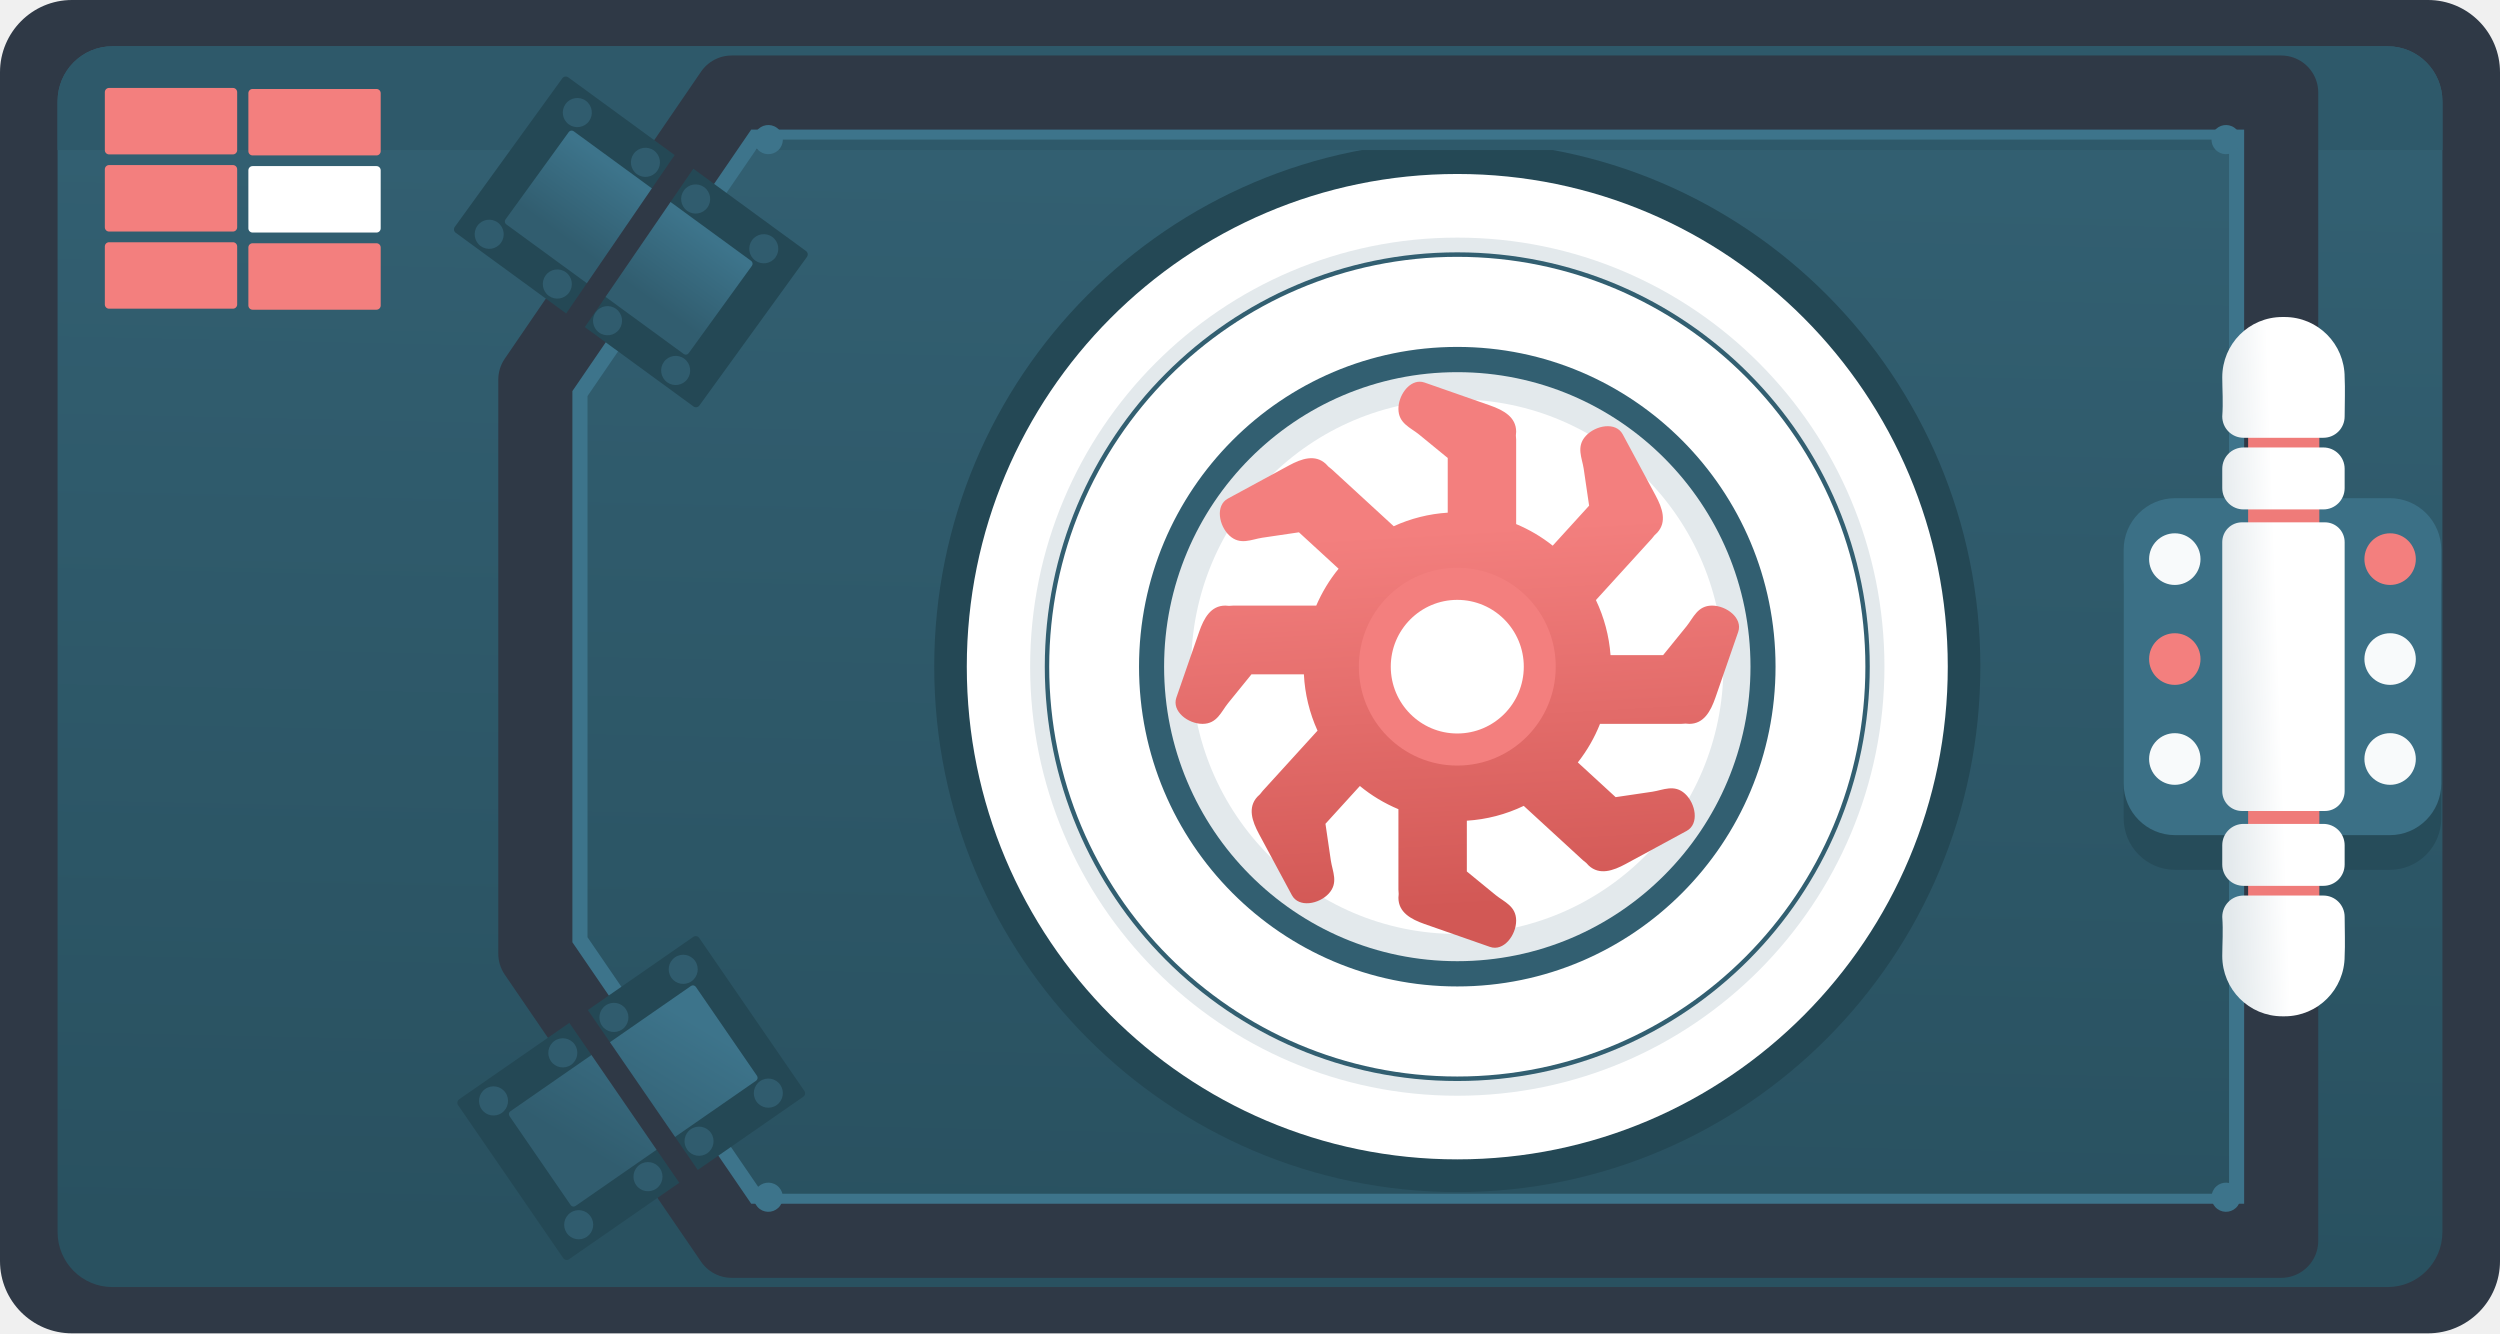
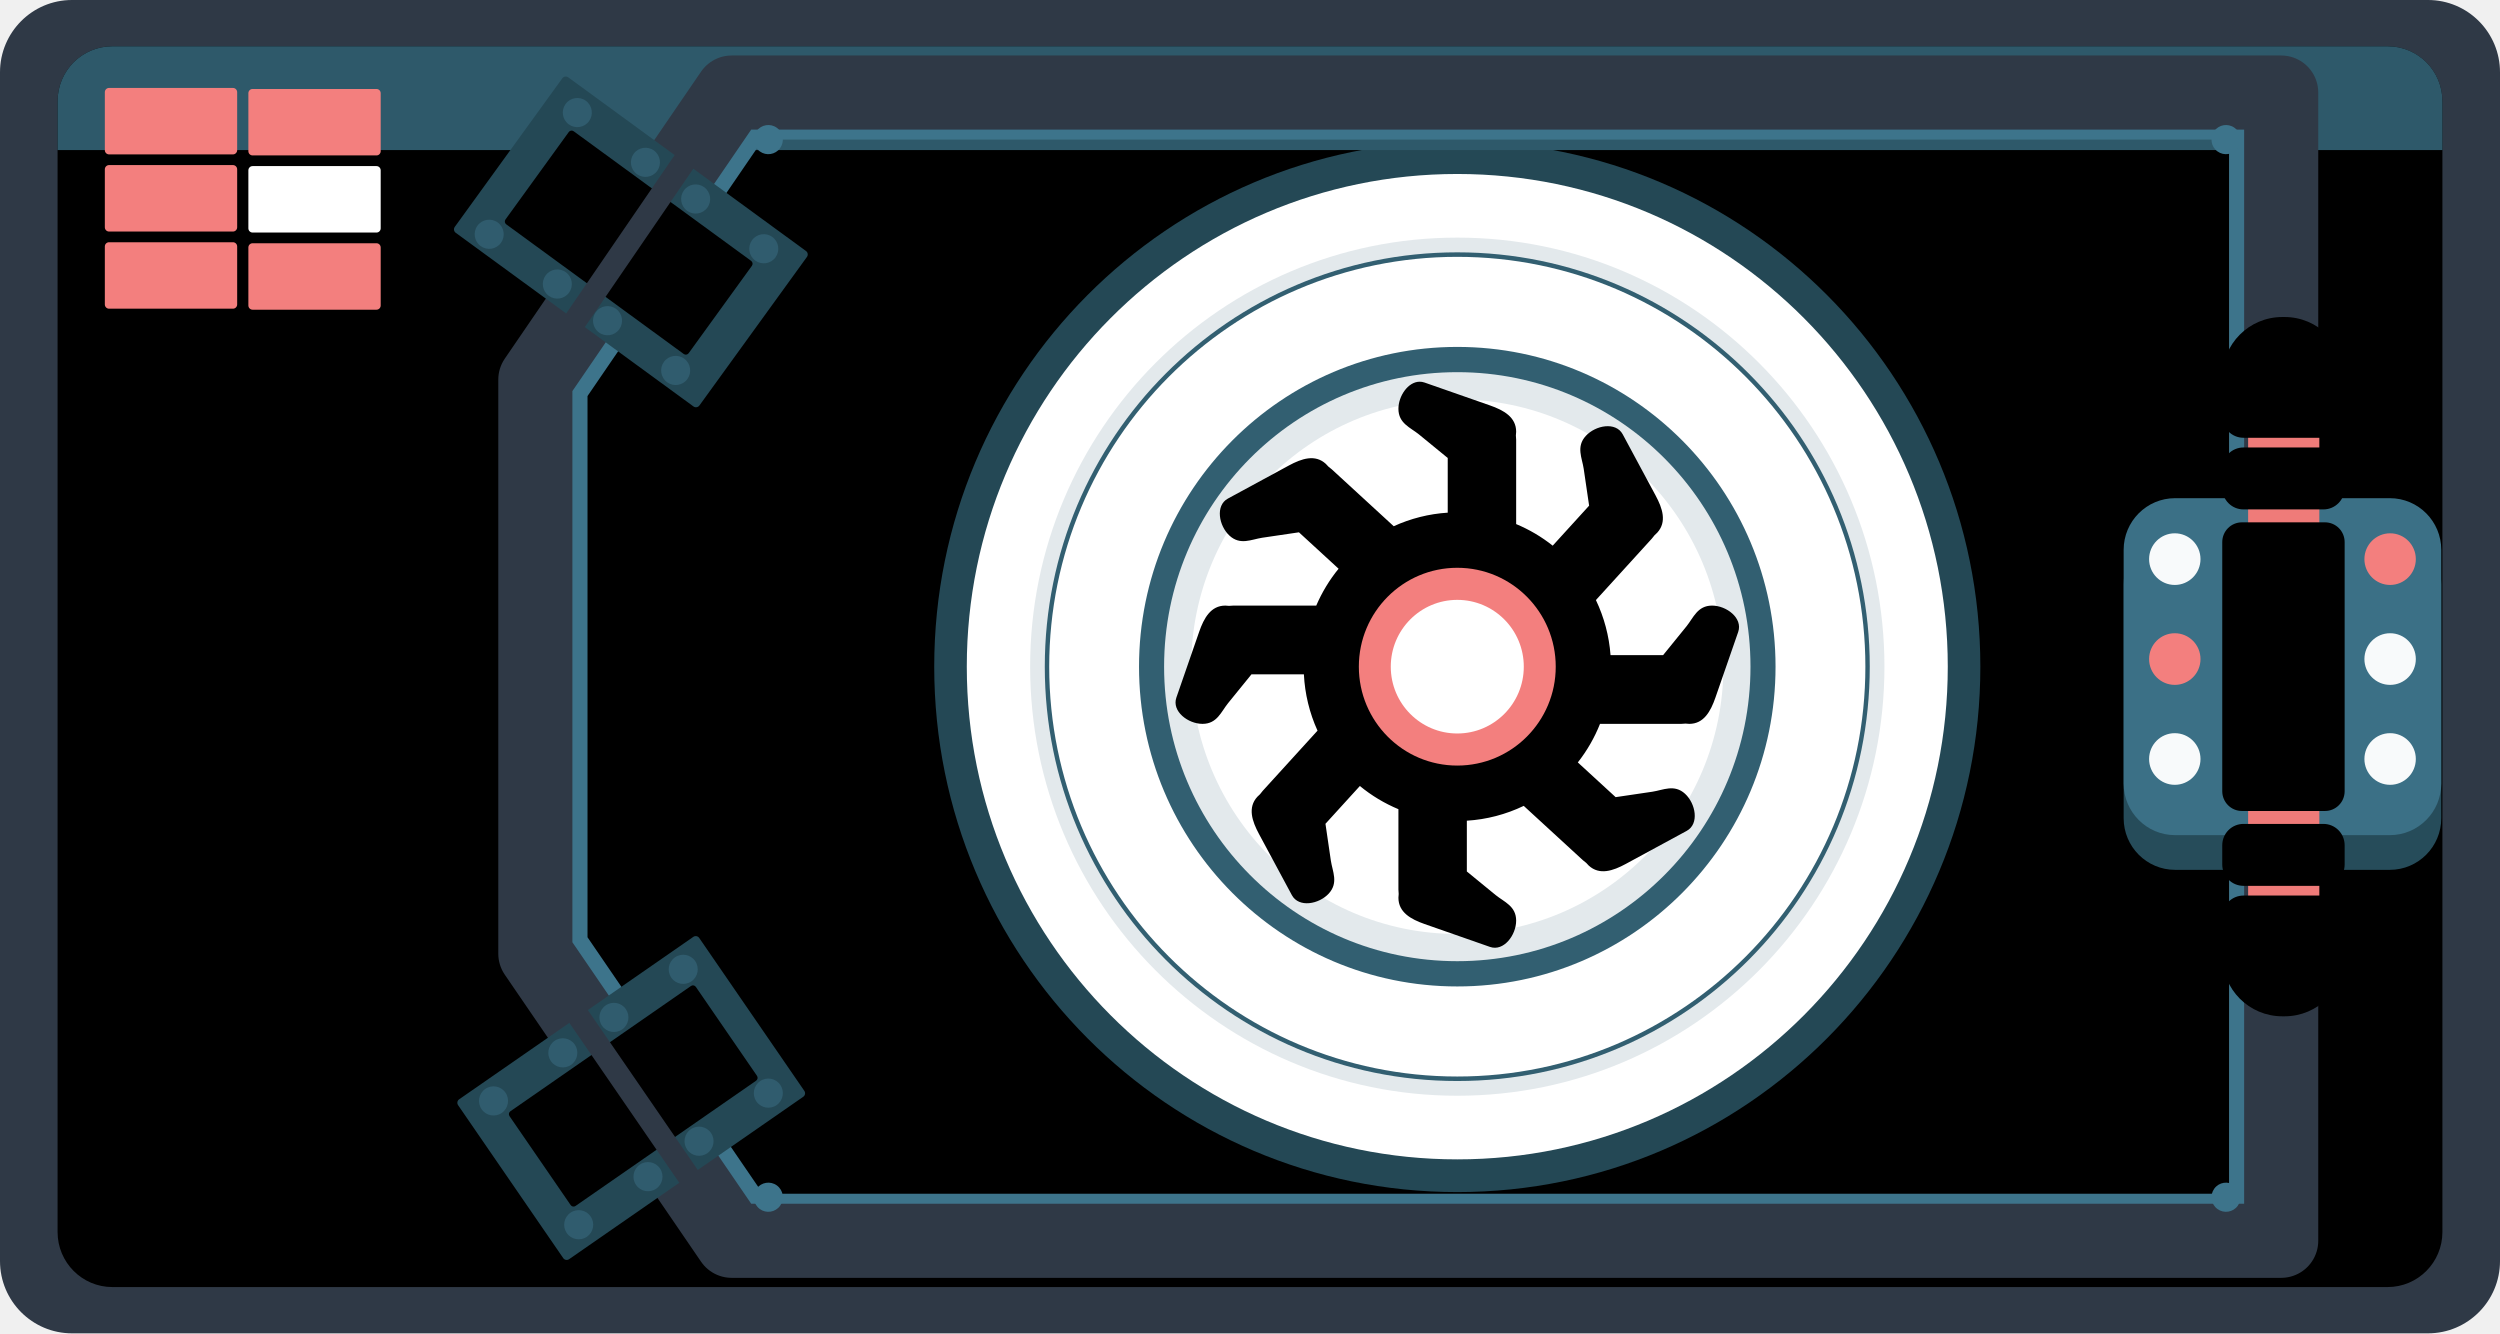
<svg xmlns="http://www.w3.org/2000/svg" width="255" height="136" viewBox="0 0 255 136" fill="none">
  <path d="M247.658 0H7.342C3.287 0 0 3.302 0 7.375V128.625C0 132.698 3.287 136 7.342 136H247.658C251.713 136 255 132.698 255 128.625V7.375C255 3.302 251.713 0 247.658 0Z" fill="#2F3946" />
  <path d="M243.538 4.72H11.461C8.375 4.72 5.873 7.233 5.873 10.333V125.667C5.873 128.767 8.375 131.28 11.461 131.28H243.538C246.624 131.28 249.126 128.767 249.126 125.667V10.333C249.126 7.233 246.624 4.72 243.538 4.72Z" fill="url(#paint0_linear_324_1309)" />
  <path d="M148.643 14.409C178.109 14.409 201.996 38.403 201.996 68.001C201.996 97.599 178.109 121.593 148.643 121.593C119.178 121.593 95.291 97.599 95.291 68.001C95.291 38.403 119.178 14.409 148.643 14.409Z" fill="#244855" />
  <path d="M148.643 17.746C176.274 17.746 198.673 40.246 198.673 68.001C198.673 95.757 176.274 118.256 148.643 118.256C121.012 118.256 98.613 95.757 98.613 68.001C98.613 40.246 121.012 17.746 148.643 17.746Z" fill="white" />
  <path d="M148.643 24.236C172.706 24.236 192.213 43.83 192.213 68.001C192.213 92.172 172.706 111.766 148.643 111.766C124.581 111.766 105.074 92.172 105.074 68.001C105.074 43.83 124.581 24.236 148.643 24.236Z" fill="#E3E9EC" />
  <path d="M148.642 110.264C171.879 110.264 190.716 91.342 190.716 68.001C190.716 44.66 171.879 25.738 148.642 25.738C125.405 25.738 106.568 44.66 106.568 68.001C106.568 91.342 125.405 110.264 148.642 110.264Z" fill="#325F71" />
  <path d="M148.644 98.041C165.161 98.041 178.55 84.592 178.55 68.001C178.55 51.41 165.161 37.961 148.644 37.961C132.128 37.961 118.738 51.41 118.738 68.001C118.738 84.592 132.128 98.041 148.644 98.041Z" fill="#E3E9EC" />
  <path d="M148.644 95.265C163.633 95.265 175.785 83.058 175.785 68.001C175.785 52.944 163.633 40.737 148.644 40.737C133.654 40.737 121.502 52.944 121.502 68.001C121.502 83.058 133.654 95.265 148.644 95.265Z" fill="white" />
  <path d="M148.644 107.914C170.589 107.914 188.378 90.044 188.378 68.001C188.378 45.958 170.589 28.088 148.644 28.088C126.7 28.088 108.91 45.958 108.91 68.001C108.91 90.044 126.7 107.914 148.644 107.914Z" stroke="white" stroke-width="3.78" stroke-linecap="round" stroke-linejoin="round" />
  <path d="M148.644 105.328C169.167 105.328 185.804 88.616 185.804 68.001C185.804 47.386 169.167 30.674 148.644 30.674C128.121 30.674 111.484 47.386 111.484 68.001C111.484 88.616 128.121 105.328 148.644 105.328Z" stroke="white" stroke-width="3.78" stroke-linecap="round" stroke-linejoin="round" />
  <path d="M148.643 102.508C167.615 102.508 182.995 87.059 182.995 68.001C182.995 48.944 167.615 33.495 148.643 33.495C129.671 33.495 114.291 48.944 114.291 68.001C114.291 87.059 129.671 102.508 148.643 102.508Z" stroke="white" stroke-width="3.78" stroke-linecap="round" stroke-linejoin="round" />
  <path d="M144.792 38.934C143.613 38.95 142.639 40.401 142.639 41.701C142.639 43.186 143.866 43.607 144.731 44.309C145.839 45.209 147.668 46.714 147.668 46.714V50.426V51.669V52.292C145.764 52.412 143.896 52.881 142.159 53.675L140.842 52.465L139.928 51.626L135.838 47.869C135.727 47.768 135.613 47.675 135.494 47.591C135.414 47.493 135.327 47.401 135.232 47.313C134.14 46.311 132.762 46.777 131.461 47.483L125.246 50.854C123.945 51.56 124.323 53.639 125.414 54.641C126.505 55.643 127.643 55.018 128.742 54.85C130.151 54.636 132.492 54.296 132.492 54.296L135.219 56.8L136.132 57.639L136.536 58.01C135.605 59.151 134.839 60.416 134.258 61.771H132.583H131.345H125.802C125.653 61.771 125.506 61.781 125.362 61.798C125.237 61.781 125.111 61.771 124.981 61.771C123.503 61.771 122.798 63.049 122.312 64.452L119.99 71.153C119.504 72.556 121.18 73.834 122.659 73.834C124.137 73.834 124.556 72.601 125.255 71.733C126.151 70.619 127.65 68.782 127.65 68.782H131.345H132.583H132.997C133.095 70.768 133.566 72.717 134.387 74.527L133.374 75.639L132.539 76.557L128.799 80.666C128.699 80.776 128.606 80.892 128.522 81.011C128.426 81.091 128.333 81.179 128.245 81.275C127.248 82.371 127.712 83.755 128.414 85.062L131.771 91.305C132.473 92.612 134.544 92.232 135.541 91.136C136.539 90.04 135.916 88.897 135.749 87.794C135.535 86.378 135.197 84.027 135.197 84.027L137.691 81.287L138.526 80.37L138.706 80.171C139.895 81.15 141.22 81.947 142.639 82.538V83.936V85.179V90.746C142.639 90.897 142.648 91.044 142.666 91.189C142.649 91.314 142.639 91.441 142.639 91.571C142.639 93.056 143.911 93.763 145.307 94.251L151.979 96.585C153.375 97.073 154.648 95.389 154.648 93.904C154.648 92.419 153.421 91.998 152.556 91.296C151.448 90.396 149.618 88.891 149.618 88.891V85.179V83.936V83.711C151.631 83.587 153.601 83.073 155.421 82.199L156.445 83.14L157.359 83.979L161.449 87.736C161.559 87.837 161.674 87.93 161.793 88.014C161.873 88.111 161.96 88.205 162.055 88.292C163.146 89.294 164.525 88.828 165.825 88.123L172.041 84.751C173.342 84.045 172.964 81.966 171.873 80.963C170.781 79.962 169.644 80.588 168.545 80.755C167.136 80.969 164.795 81.309 164.795 81.309L162.068 78.805L161.154 77.966L160.938 77.767C161.878 76.572 162.64 75.248 163.201 73.834H164.704H165.942H171.484C171.634 73.834 171.781 73.825 171.925 73.806C172.049 73.824 172.176 73.834 172.306 73.834C173.784 73.834 174.488 72.556 174.974 71.153L177.297 64.452C177.783 63.049 176.106 61.771 174.628 61.771C173.15 61.771 172.731 63.004 172.032 63.872C171.136 64.985 169.637 66.823 169.637 66.823H165.942H164.704H164.275C164.129 64.874 163.623 62.969 162.783 61.206L163.912 59.966L164.747 59.048L168.487 54.939C168.588 54.828 168.681 54.713 168.765 54.594C168.861 54.514 168.954 54.426 169.041 54.33C170.039 53.234 169.575 51.85 168.872 50.543L165.516 44.299C164.813 42.992 162.743 43.373 161.746 44.469C160.748 45.565 161.371 46.708 161.537 47.811C161.751 49.227 162.09 51.578 162.09 51.578L159.596 54.317L158.761 55.235L158.376 55.658C157.241 54.755 155.986 54.014 154.648 53.457V51.669V50.426V44.859C154.648 44.709 154.638 44.561 154.62 44.416C154.638 44.291 154.648 44.164 154.648 44.034C154.648 42.549 153.375 41.842 151.979 41.353L145.307 39.02C145.133 38.959 144.961 38.932 144.792 38.934Z" fill="url(#paint1_linear_324_1309)" />
  <path d="M148.643 78.088C154.189 78.088 158.685 73.572 158.685 68.001C158.685 62.43 154.189 57.914 148.643 57.914C143.097 57.914 138.602 62.43 138.602 68.001C138.602 73.572 143.097 78.088 148.643 78.088Z" fill="#F37F7E" />
  <path d="M148.643 74.816C152.39 74.816 155.427 71.765 155.427 68.001C155.427 64.238 152.39 61.187 148.643 61.187C144.897 61.187 141.859 64.238 141.859 68.001C141.859 71.765 144.897 74.816 148.643 74.816Z" fill="white" />
  <path d="M11.462 4.72C8.366 4.72 5.873 7.223 5.873 10.333V15.304H249.127V10.333C249.127 7.223 246.634 4.72 243.538 4.72H11.462Z" fill="#2E596A" />
  <path d="M75.823 10.459H231.143V125.541H75.823L56.147 96.77V68V39.229L75.823 10.459Z" stroke="#3D748B" stroke-width="7.559" stroke-linecap="round" stroke-linejoin="round" />
  <path d="M74.629 9.44H232.682V126.56H74.629L54.605 97.28V68V38.72L74.629 9.44Z" stroke="#2F3946" stroke-width="7.559" stroke-linecap="round" stroke-linejoin="round" />
  <path d="M221.859 54.353H243.763C246.661 54.353 249.01 56.713 249.01 59.624V83.453C249.01 86.364 246.661 88.724 243.763 88.724H221.859C218.962 88.724 216.612 86.364 216.612 83.453V59.624C216.612 56.713 218.962 54.353 221.859 54.353Z" fill="#264C5A" />
  <path d="M221.859 50.814H243.763C246.661 50.814 249.01 53.174 249.01 56.084V79.914C249.01 82.825 246.661 85.184 243.763 85.184H221.859C218.962 85.184 216.612 82.825 216.612 79.914V56.084C216.612 53.174 218.962 50.814 221.859 50.814Z" fill="#3B7086" />
  <path d="M229.309 43.72C229.309 41.586 230.935 39.857 232.941 39.857C234.946 39.857 236.572 41.586 236.572 43.72V92.279C236.572 94.412 234.946 96.141 232.941 96.141C230.935 96.141 229.309 94.412 229.309 92.279V43.72Z" fill="#EF7B79" />
  <path d="M241.17 57.031C241.17 58.485 242.344 59.665 243.792 59.665C245.24 59.665 246.414 58.485 246.414 57.031C246.414 55.576 245.24 54.397 243.792 54.397C242.344 54.397 241.17 55.576 241.17 57.031Z" fill="#F37F7E" />
  <path d="M241.17 67.224C241.17 68.679 242.344 69.858 243.792 69.858C245.24 69.858 246.414 68.679 246.414 67.224C246.414 65.769 245.24 64.59 243.792 64.59C242.344 64.59 241.17 65.769 241.17 67.224Z" fill="#F8FAFB" />
  <path d="M241.17 77.418C241.17 78.872 242.344 80.052 243.792 80.052C245.24 80.052 246.414 78.872 246.414 77.418C246.414 75.963 245.24 74.783 243.792 74.783C242.344 74.783 241.17 75.963 241.17 77.418Z" fill="#F8FAFB" />
  <path d="M224.451 57.031C224.451 58.486 223.277 59.665 221.829 59.665C220.381 59.665 219.207 58.486 219.207 57.031C219.207 55.576 220.381 54.397 221.829 54.397C223.277 54.397 224.451 55.576 224.451 57.031Z" fill="#F8FAFB" />
  <path d="M224.451 67.224C224.451 68.679 223.277 69.858 221.829 69.858C220.381 69.858 219.207 68.679 219.207 67.224C219.207 65.769 220.381 64.59 221.829 64.59C223.277 64.59 224.451 65.769 224.451 67.224Z" fill="#F37F7E" />
  <path d="M224.451 77.418C224.451 78.872 223.277 80.052 221.829 80.052C220.381 80.052 219.207 78.872 219.207 77.418C219.207 75.963 220.381 74.784 221.829 74.784C223.277 74.784 224.451 75.963 224.451 77.418Z" fill="#F8FAFB" />
  <path d="M232.801 32.335C229.404 32.335 226.67 35.081 226.67 38.493C226.675 39.807 226.774 41.015 226.67 42.473C226.67 43.681 227.637 44.653 228.839 44.653H232.801H233.023H236.985C238.187 44.653 239.154 43.681 239.154 42.473C239.159 41.244 239.213 39.565 239.154 38.493C239.154 35.081 236.42 32.335 233.023 32.335H232.801ZM228.839 45.642C227.637 45.642 226.67 46.614 226.67 47.821V49.782C226.67 50.989 227.637 51.961 228.839 51.961H236.985C238.187 51.961 239.154 50.989 239.154 49.782V47.821C239.154 46.614 238.187 45.642 236.985 45.642H228.839ZM228.681 53.278C227.567 53.278 226.67 54.179 226.67 55.298V80.7C226.67 81.82 227.567 82.721 228.681 82.721H237.143C238.257 82.721 239.154 81.82 239.154 80.7V55.298C239.154 54.179 238.257 53.278 237.143 53.278H228.681ZM228.839 84.038C227.637 84.038 226.67 85.01 226.67 86.217V88.178C226.67 89.385 227.637 90.356 228.839 90.356H236.985C238.187 90.356 239.154 89.385 239.154 88.178V86.217C239.154 85.01 238.187 84.038 236.985 84.038H228.839ZM228.839 91.346C227.637 91.346 226.67 92.318 226.67 93.525C226.774 94.984 226.675 96.192 226.67 97.505C226.67 100.917 229.404 103.664 232.801 103.664H233.023C236.42 103.664 239.154 100.917 239.154 97.505C239.213 96.433 239.159 94.755 239.154 93.525C239.154 92.318 238.187 91.346 236.985 91.346H233.023H232.801H228.839Z" fill="url(#paint2_linear_324_1309)" />
  <path d="M71.337 41.363L82.307 26.208C82.447 26.014 82.405 25.744 82.212 25.603L57.961 7.89C57.768 7.749 57.499 7.792 57.359 7.985L46.388 23.141C46.248 23.334 46.291 23.605 46.483 23.745L70.735 41.459C70.927 41.599 71.197 41.556 71.337 41.363Z" fill="#244855" />
  <path d="M70.242 36.028L76.696 27.111C76.812 26.951 76.777 26.727 76.618 26.611L58.514 13.387C58.354 13.271 58.131 13.306 58.015 13.467L51.56 22.384C51.444 22.544 51.48 22.768 51.639 22.884L69.743 36.108C69.903 36.224 70.126 36.188 70.242 36.028Z" fill="url(#paint3_linear_324_1309)" />
  <path d="M59.126 34.133L71.067 16.7C71.079 16.683 71.075 16.66 71.058 16.649L69.18 15.351C69.163 15.339 69.141 15.344 69.129 15.36L57.188 32.794C57.177 32.81 57.181 32.833 57.198 32.845L59.076 34.142C59.092 34.154 59.115 34.15 59.126 34.133Z" fill="#2F3946" />
  <path d="M78.776 24.17C78.115 23.687 77.189 23.834 76.708 24.498C76.228 25.162 76.374 26.092 77.035 26.575C77.696 27.058 78.622 26.912 79.103 26.247C79.584 25.583 79.438 24.653 78.776 24.17Z" fill="#305C6E" />
  <path d="M71.827 19.095C71.166 18.612 70.24 18.759 69.759 19.423C69.278 20.087 69.424 21.017 70.086 21.5C70.747 21.983 71.673 21.836 72.154 21.172C72.635 20.508 72.488 19.578 71.827 19.095Z" fill="#305C6E" />
  <path d="M69.788 36.583C69.127 36.1 68.201 36.247 67.72 36.912C67.239 37.576 67.385 38.506 68.047 38.989C68.708 39.472 69.634 39.325 70.115 38.661C70.596 37.996 70.449 37.066 69.788 36.583Z" fill="#305C6E" />
  <path d="M62.839 31.508C62.178 31.025 61.252 31.172 60.771 31.837C60.29 32.501 60.436 33.431 61.097 33.914C61.759 34.397 62.685 34.25 63.166 33.586C63.646 32.921 63.5 31.991 62.839 31.508Z" fill="#305C6E" />
  <path d="M66.706 15.355C66.045 14.873 65.119 15.02 64.638 15.684C64.157 16.348 64.303 17.278 64.965 17.761C65.626 18.244 66.552 18.097 67.033 17.433C67.514 16.769 67.367 15.838 66.706 15.355Z" fill="#305C6E" />
  <path d="M59.757 10.28C59.096 9.797 58.17 9.944 57.689 10.608C57.208 11.272 57.354 12.202 58.016 12.685C58.677 13.168 59.603 13.021 60.084 12.357C60.564 11.693 60.418 10.763 59.757 10.28Z" fill="#305C6E" />
  <path d="M57.718 27.769C57.056 27.286 56.131 27.433 55.65 28.097C55.169 28.762 55.315 29.692 55.977 30.175C56.638 30.658 57.564 30.511 58.044 29.846C58.525 29.182 58.379 28.252 57.718 27.769Z" fill="#305C6E" />
  <path d="M50.769 22.694C50.107 22.211 49.181 22.358 48.7 23.022C48.22 23.686 48.366 24.616 49.027 25.099C49.688 25.582 50.614 25.436 51.095 24.771C51.576 24.107 51.43 23.177 50.769 22.694Z" fill="#305C6E" />
  <path d="M71.319 95.67L82.042 111.268C82.178 111.465 82.129 111.734 81.933 111.87L58.048 128.438C57.852 128.574 57.584 128.524 57.449 128.328L46.726 112.729C46.59 112.533 46.64 112.263 46.835 112.128L70.72 95.559C70.915 95.424 71.184 95.473 71.319 95.67Z" fill="#244855" />
  <path d="M70.976 100.662L77.213 109.734C77.325 109.897 77.285 110.12 77.122 110.232L58.703 123.009C58.541 123.122 58.319 123.081 58.207 122.918L51.97 113.846C51.858 113.683 51.899 113.459 52.061 113.347L70.48 100.57C70.642 100.458 70.864 100.499 70.976 100.662Z" fill="url(#paint4_linear_324_1309)" />
  <path d="M59.707 102.659L71.363 119.613C71.374 119.63 71.37 119.652 71.354 119.663L69.527 120.93C69.511 120.941 69.489 120.937 69.478 120.921L57.822 103.966C57.811 103.95 57.815 103.928 57.831 103.917L59.658 102.65C59.674 102.639 59.696 102.643 59.707 102.659Z" fill="#2F3946" />
  <path d="M79.211 112.724C78.539 113.191 77.617 113.021 77.152 112.346C76.687 111.67 76.856 110.743 77.529 110.277C78.202 109.81 79.124 109.98 79.588 110.655C80.053 111.331 79.884 112.257 79.211 112.724Z" fill="#305C6E" />
  <path d="M72.143 117.628C71.47 118.095 70.548 117.925 70.084 117.25C69.619 116.574 69.788 115.648 70.46 115.181C71.133 114.714 72.055 114.884 72.52 115.56C72.985 116.235 72.816 117.162 72.143 117.628Z" fill="#305C6E" />
  <path d="M70.53 100.095C69.857 100.562 68.935 100.393 68.47 99.717C68.006 99.041 68.174 98.115 68.847 97.648C69.52 97.181 70.442 97.351 70.907 98.027C71.371 98.703 71.203 99.629 70.53 100.095Z" fill="#305C6E" />
  <path d="M63.461 105C62.789 105.466 61.867 105.297 61.402 104.621C60.937 103.945 61.106 103.019 61.779 102.552C62.452 102.085 63.374 102.255 63.838 102.931C64.303 103.607 64.134 104.533 63.461 105Z" fill="#305C6E" />
  <path d="M66.937 121.243C66.264 121.71 65.342 121.54 64.877 120.865C64.413 120.189 64.582 119.263 65.254 118.796C65.927 118.329 66.849 118.499 67.314 119.175C67.778 119.85 67.61 120.777 66.937 121.243Z" fill="#305C6E" />
  <path d="M59.869 126.147C59.196 126.613 58.274 126.444 57.809 125.768C57.344 125.092 57.513 124.166 58.186 123.699C58.859 123.232 59.781 123.402 60.245 124.078C60.71 124.754 60.541 125.68 59.869 126.147Z" fill="#305C6E" />
  <path d="M58.249 108.614C57.577 109.081 56.655 108.911 56.19 108.235C55.725 107.559 55.894 106.633 56.567 106.167C57.24 105.7 58.162 105.869 58.626 106.545C59.091 107.221 58.922 108.147 58.249 108.614Z" fill="#305C6E" />
  <path d="M51.181 113.518C50.508 113.985 49.586 113.815 49.122 113.139C48.657 112.464 48.826 111.537 49.499 111.071C50.171 110.604 51.093 110.773 51.558 111.449C52.023 112.125 51.854 113.051 51.181 113.518Z" fill="#305C6E" />
  <path d="M79.241 13.037C78.58 12.554 77.654 12.701 77.173 13.365C76.692 14.03 76.839 14.96 77.5 15.443C78.161 15.926 79.087 15.779 79.568 15.114C80.049 14.45 79.902 13.52 79.241 13.037Z" fill="#3D748B" />
  <path d="M227.923 13.037C227.262 12.554 226.336 12.701 225.855 13.365C225.374 14.03 225.52 14.96 226.182 15.443C226.843 15.926 227.769 15.779 228.25 15.114C228.73 14.45 228.584 13.52 227.923 13.037Z" fill="#3D748B" />
  <path d="M79.241 120.915C78.58 120.432 77.654 120.578 77.173 121.243C76.692 121.907 76.839 122.837 77.5 123.32C78.161 123.803 79.087 123.656 79.568 122.992C80.049 122.328 79.902 121.398 79.241 120.915Z" fill="#3D748B" />
  <path d="M227.923 120.915C227.262 120.432 226.336 120.578 225.855 121.243C225.374 121.907 225.52 122.837 226.182 123.32C226.843 123.803 227.769 123.656 228.25 122.992C228.73 122.328 228.584 121.398 227.923 120.915Z" fill="#3D748B" />
  <path d="M23.76 8.97H11.124C10.886 8.97 10.693 9.164 10.693 9.403V15.316C10.693 15.555 10.886 15.749 11.124 15.749H23.76C23.998 15.749 24.191 15.555 24.191 15.316V9.403C24.191 9.164 23.998 8.97 23.76 8.97Z" fill="#F37F7E" />
  <path d="M38.401 9.075H25.765C25.527 9.075 25.334 9.268 25.334 9.507V15.421C25.334 15.66 25.527 15.854 25.765 15.854H38.401C38.639 15.854 38.831 15.66 38.831 15.421V9.507C38.831 9.268 38.639 9.075 38.401 9.075Z" fill="#F37F7E" />
  <path d="M23.76 16.838H11.124C10.886 16.838 10.693 17.032 10.693 17.271V23.185C10.693 23.424 10.886 23.618 11.124 23.618H23.76C23.998 23.618 24.191 23.424 24.191 23.185V17.271C24.191 17.032 23.998 16.838 23.76 16.838Z" fill="#F37F7E" />
  <path d="M38.401 16.942H25.765C25.527 16.942 25.334 17.136 25.334 17.375V23.288C25.334 23.528 25.527 23.721 25.765 23.721H38.401C38.639 23.721 38.831 23.528 38.831 23.288V17.375C38.831 17.136 38.639 16.942 38.401 16.942Z" fill="white" />
  <path d="M23.76 24.708H11.124C10.886 24.708 10.693 24.901 10.693 25.14V31.054C10.693 31.293 10.886 31.487 11.124 31.487H23.76C23.998 31.487 24.191 31.293 24.191 31.054V25.14C24.191 24.901 23.998 24.708 23.76 24.708Z" fill="#F37F7E" />
  <path d="M38.401 24.811H25.765C25.527 24.811 25.334 25.005 25.334 25.244V31.158C25.334 31.397 25.527 31.59 25.765 31.59H38.401C38.639 31.59 38.831 31.397 38.831 31.158V25.244C38.831 25.005 38.639 24.811 38.401 24.811Z" fill="#F37F7E" />
  <defs>
    <linearGradient id="paint0_linear_324_1309" x1="126.826" y1="17.186" x2="124.455" y2="127.512" gradientUnits="userSpaceOnUse">
-       <stop stop-color="#325F71" />
-       <stop offset="1" stop-color="#295160" />
+       <stop stopColor="#325F71" />
+       <stop offset="1" stopColor="#295160" />
    </linearGradient>
    <linearGradient id="paint1_linear_324_1309" x1="150.035" y1="53.964" x2="152.227" y2="92.358" gradientUnits="userSpaceOnUse">
-       <stop stop-color="#F37F7E" />
-       <stop offset="1" stop-color="#D25855" />
+       <stop stopColor="#F37F7E" />
+       <stop offset="1" stopColor="#D25855" />
    </linearGradient>
    <linearGradient id="paint2_linear_324_1309" x1="232.422" y1="67.582" x2="226.608" y2="67.789" gradientUnits="userSpaceOnUse">
-       <stop stop-color="white" />
-       <stop offset="1" stop-color="#E3E9EC" />
+       <stop stopColor="white" />
+       <stop offset="1" stopColor="#E3E9EC" />
    </linearGradient>
    <linearGradient id="paint3_linear_324_1309" x1="64.269" y1="29.098" x2="69.386" y2="22.028" gradientUnits="userSpaceOnUse">
-       <stop stop-color="#315D6F" />
-       <stop offset="1" stop-color="#3D748B" />
+       <stop stopColor="#315D6F" />
+       <stop offset="1" stopColor="#3D748B" />
    </linearGradient>
    <linearGradient id="paint4_linear_324_1309" x1="61.05" y1="118.061" x2="69.725" y2="103.598" gradientUnits="userSpaceOnUse">
-       <stop stop-color="#315D6F" />
-       <stop offset="1" stop-color="#3D748B" />
+       <stop stopColor="#315D6F" />
+       <stop offset="1" stopColor="#3D748B" />
    </linearGradient>
  </defs>
</svg>
